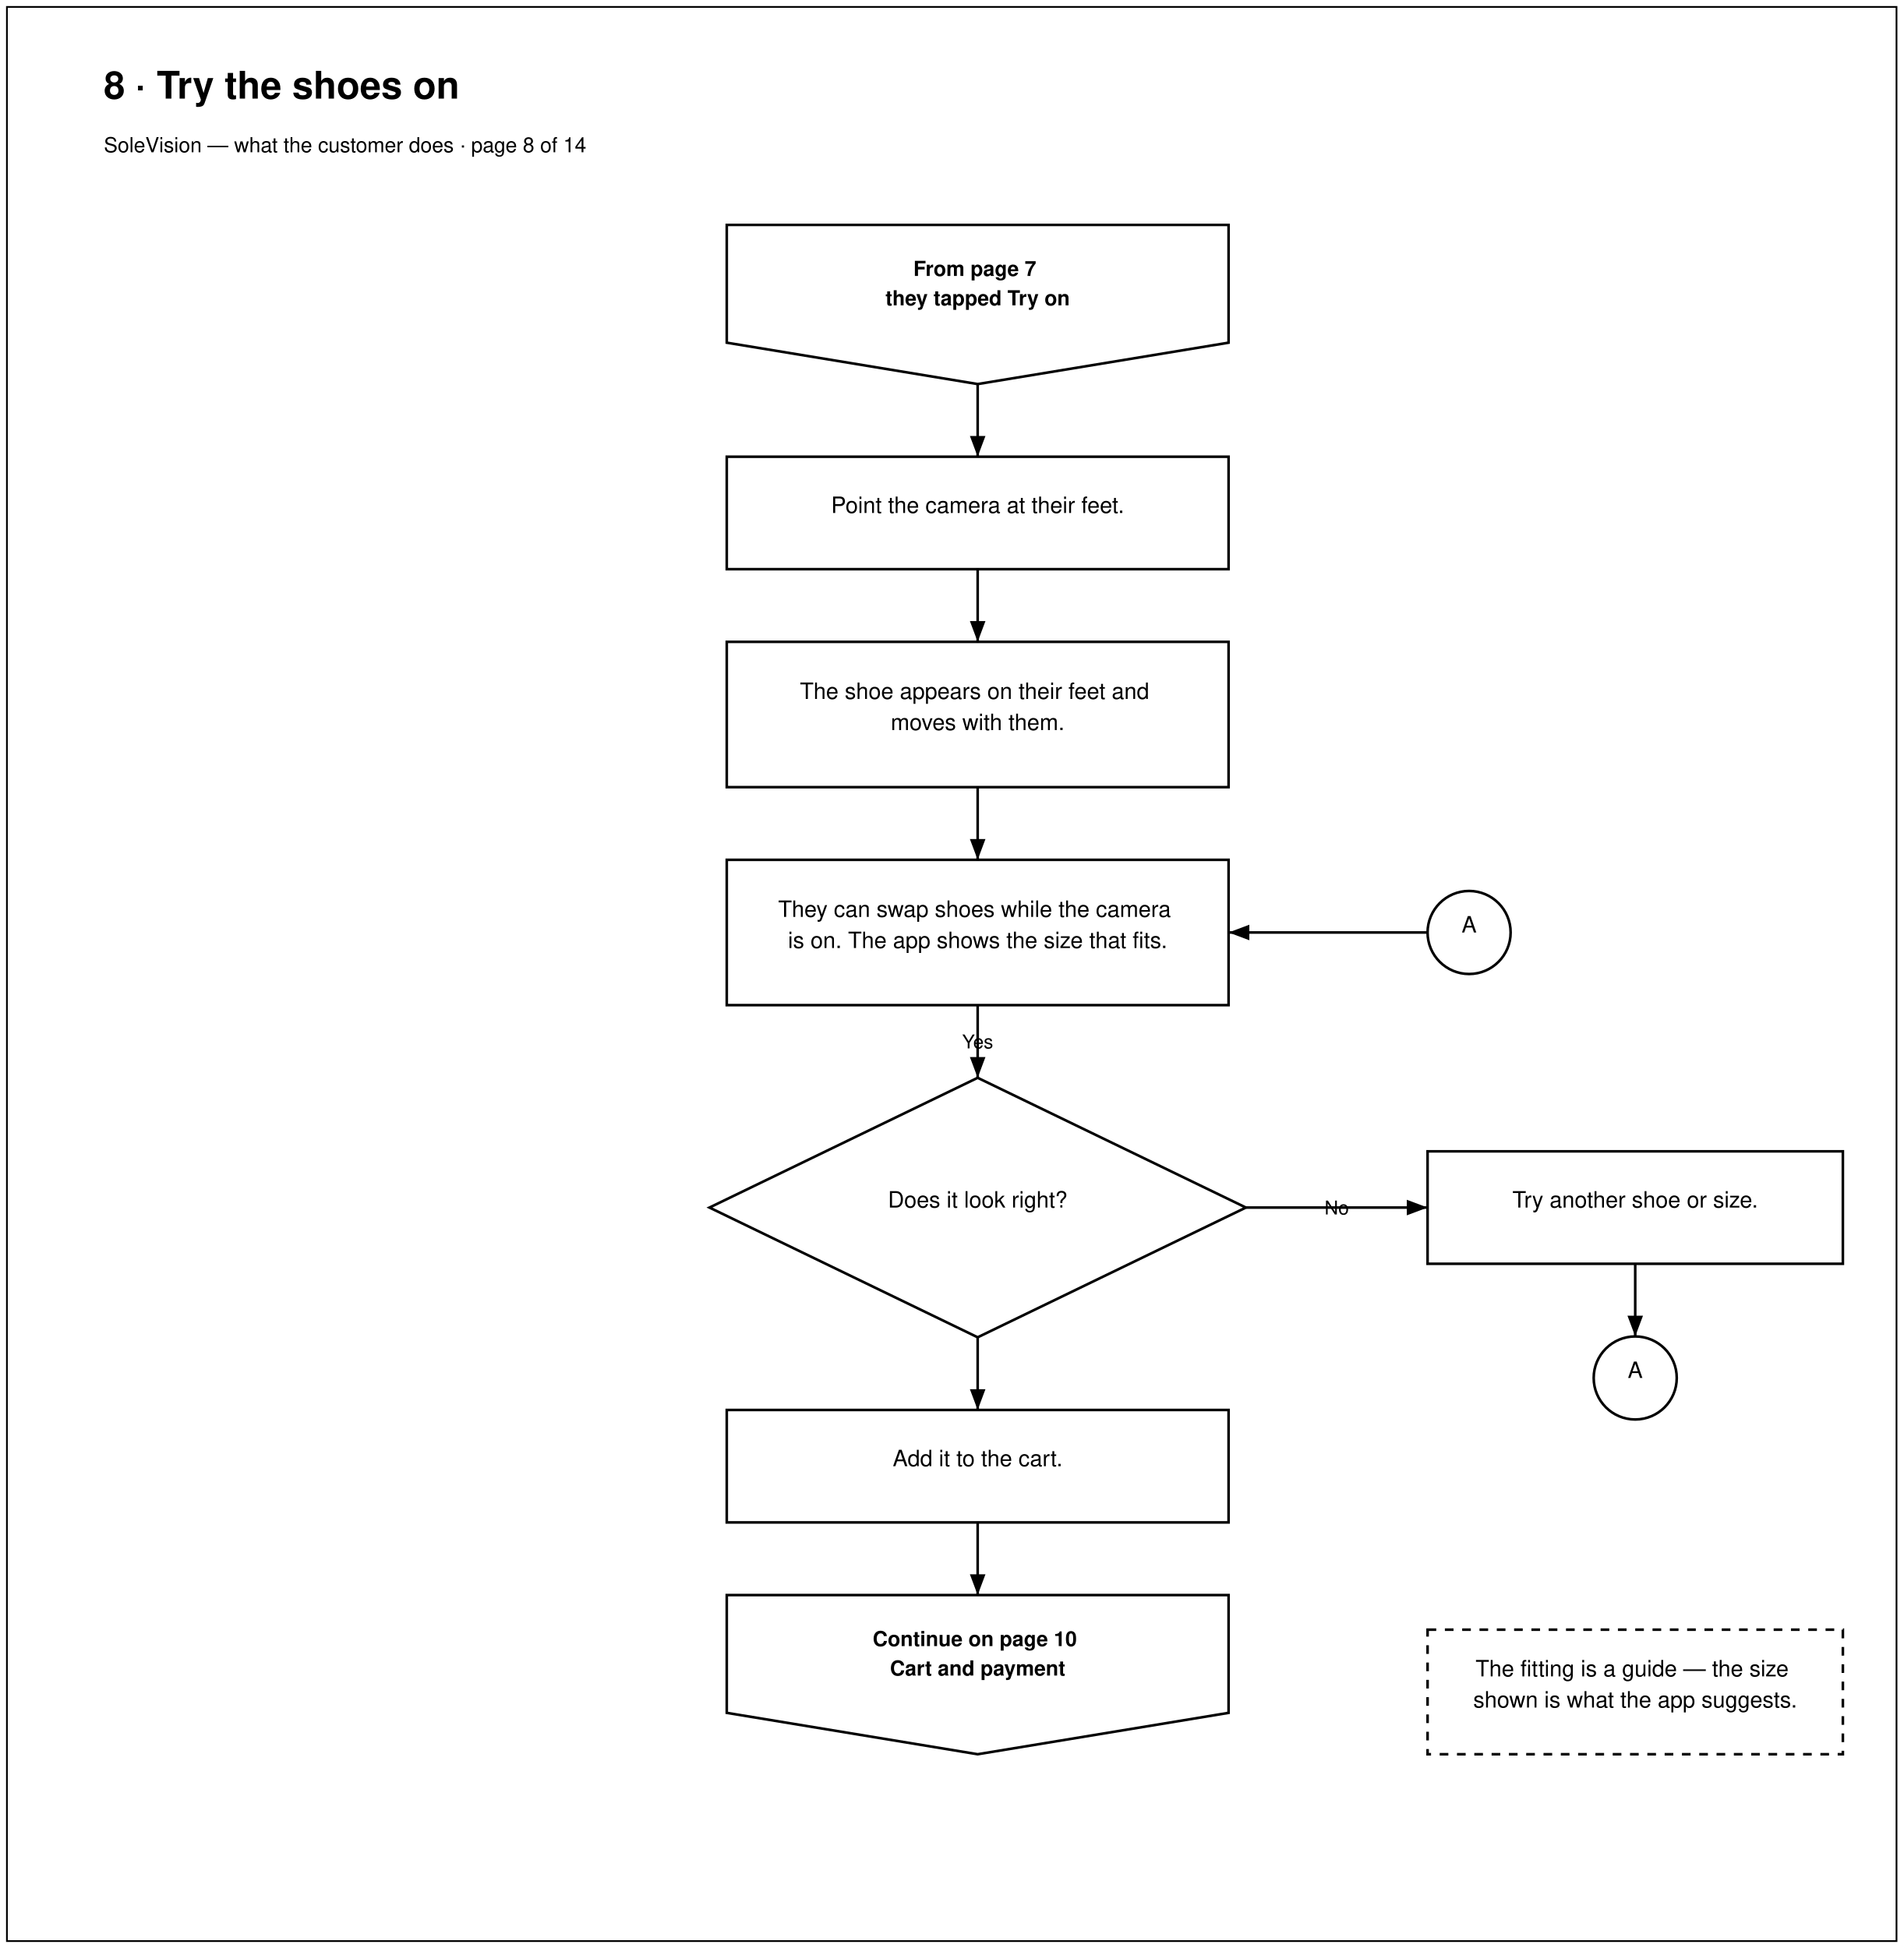
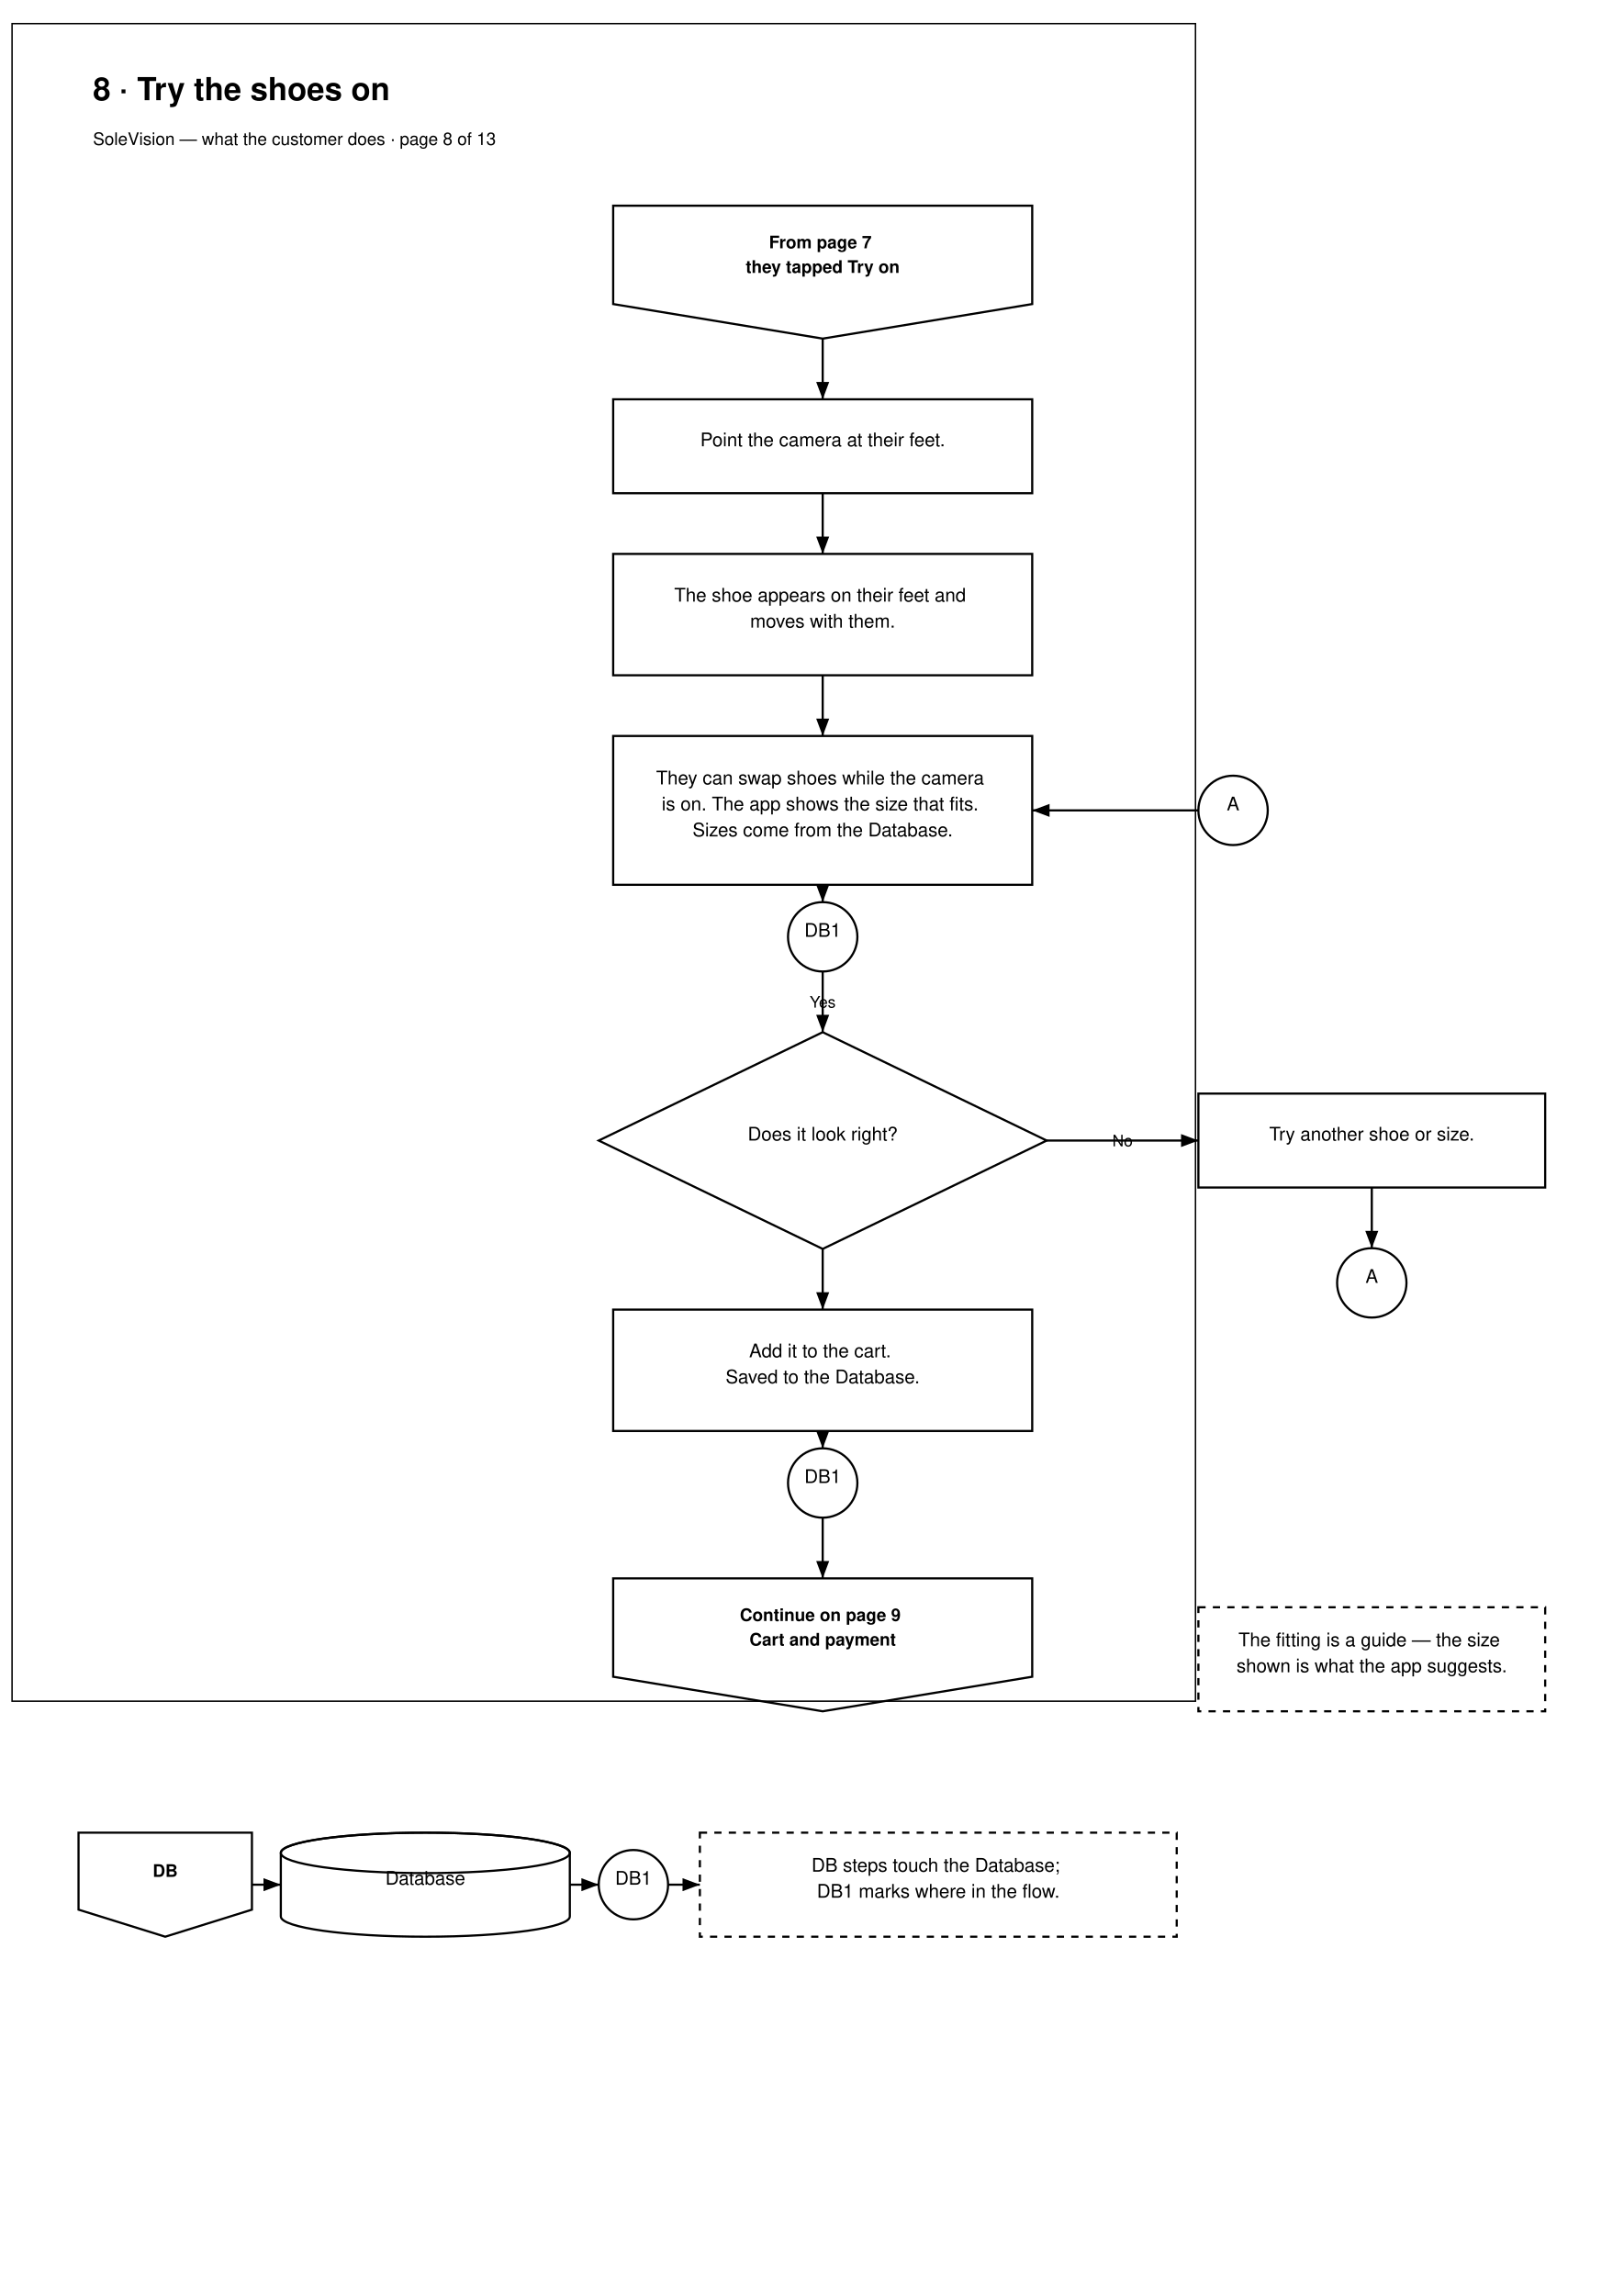
- <svg xmlns="http://www.w3.org/2000/svg" width="1100" height="1126" viewBox="0 0 1100 1126">
-   <defs>
-     <marker id="arrow" markerWidth="10" markerHeight="10" refX="8" refY="3" orient="auto" markerUnits="strokeWidth">
-       <path d="M0,0 L8,3 L0,6 z" fill="#000000" />
-     </marker>
-   </defs>
-   <rect x="4" y="4" width="1092" height="1118" fill="none" stroke="#000000" stroke-width="1" />
-   <text font-family="Helvetica, Arial, sans-serif" font-size="22" font-weight="bold" fill="#000000" text-anchor="start">
-     <tspan x="60" y="57.0">8 · Try the shoes on</tspan>
-   </text>
-   <text font-family="Helvetica, Arial, sans-serif" font-size="12" fill="#000000" text-anchor="start">
-     <tspan x="60" y="88.0">SoleVision — what the customer does · page 8 of 14</tspan>
-   </text>
-   <polyline points="565.0,222.0 565.0,264.0" fill="none" stroke="#000000" stroke-width="1.5" marker-end="url(#arrow)" />
-   <polyline points="565.0,329.0 565.0,371.0" fill="none" stroke="#000000" stroke-width="1.5" marker-end="url(#arrow)" />
-   <polyline points="565.0,455.0 565.0,497.0" fill="none" stroke="#000000" stroke-width="1.5" marker-end="url(#arrow)" />
-   <polyline points="565.0,581.0 565.0,623.0" fill="none" stroke="#000000" stroke-width="1.5" marker-end="url(#arrow)" />
-   <polyline points="720.0,698.0 825.0,698.0" fill="none" stroke="#000000" stroke-width="1.5" marker-end="url(#arrow)" />
-   <polyline points="945.0,730.5 945.0,772.5" fill="none" stroke="#000000" stroke-width="1.5" marker-end="url(#arrow)" />
-   <polyline points="565.0,773.0 565.0,815.0" fill="none" stroke="#000000" stroke-width="1.5" marker-end="url(#arrow)" />
-   <polyline points="565.0,880.0 565.0,922.0" fill="none" stroke="#000000" stroke-width="1.5" marker-end="url(#arrow)" />
-   <polyline points="825.0,539.0 710.0,539.0" fill="none" stroke="#000000" stroke-width="1.5" marker-end="url(#arrow)" />
-   <text font-family="Helvetica, Arial, sans-serif" font-size="11" fill="#000000" text-anchor="middle">
-     <tspan x="565" y="606.0">Yes</tspan>
-   </text>
-   <text font-family="Helvetica, Arial, sans-serif" font-size="11" fill="#000000" text-anchor="middle">
-     <tspan x="772.5" y="702.0">No</tspan>
-   </text>
-   <polygon points="420,130 710,130 710,198.08 565,222 420,198.08" fill="none" stroke="#000000" stroke-width="1.5" />
-   <text font-family="Helvetica, Arial, sans-serif" font-size="12" font-weight="bold" fill="#000000" text-anchor="middle">
-     <tspan x="565" y="159.5">From page 7</tspan>
-     <tspan x="565" y="176.5">they tapped Try on</tspan>
-   </text>
-   <rect x="420" y="264" width="290" height="65" rx="0" fill="none" stroke="#000000" stroke-width="1.5" />
-   <text font-family="Helvetica, Arial, sans-serif" font-size="13" fill="#000000" text-anchor="middle">
-     <tspan x="565" y="296.5">Point the camera at their feet.</tspan>
-   </text>
-   <rect x="420" y="371" width="290" height="84" rx="0" fill="none" stroke="#000000" stroke-width="1.5" />
-   <text font-family="Helvetica, Arial, sans-serif" font-size="13" fill="#000000" text-anchor="middle">
-     <tspan x="565" y="404.0">The shoe appears on their feet and</tspan>
-     <tspan x="565" y="422.0">moves with them.</tspan>
-   </text>
-   <rect x="420" y="497" width="290" height="84" rx="0" fill="none" stroke="#000000" stroke-width="1.5" />
-   <text font-family="Helvetica, Arial, sans-serif" font-size="13" fill="#000000" text-anchor="middle">
-     <tspan x="565" y="530.0">They can swap shoes while the camera</tspan>
-     <tspan x="565" y="548.0">is on. The app shows the size that fits.</tspan>
-   </text>
-   <polygon points="565,623 720,698 565,773 410,698" fill="none" stroke="#000000" stroke-width="1.5" />
-   <text font-family="Helvetica, Arial, sans-serif" font-size="13" fill="#000000" text-anchor="middle">
-     <tspan x="565" y="698.0">Does it look right?</tspan>
-   </text>
-   <rect x="825" y="665.5" width="240" height="65" rx="0" fill="none" stroke="#000000" stroke-width="1.5" />
-   <text font-family="Helvetica, Arial, sans-serif" font-size="13" fill="#000000" text-anchor="middle">
-     <tspan x="945" y="698.0">Try another shoe or size.</tspan>
-   </text>
-   <circle cx="945" cy="796.5" r="24" fill="none" stroke="#000000" stroke-width="1.5" />
-   <text font-family="Helvetica, Arial, sans-serif" font-size="13" fill="#000000" text-anchor="middle">
-     <tspan x="945" y="796.5">A</tspan>
-   </text>
-   <rect x="420" y="815" width="290" height="65" rx="0" fill="none" stroke="#000000" stroke-width="1.5" />
-   <text font-family="Helvetica, Arial, sans-serif" font-size="13" fill="#000000" text-anchor="middle">
-     <tspan x="565" y="847.5">Add it to the cart.</tspan>
-   </text>
-   <polygon points="420,922 710,922 710,990.08 565,1014 420,990.08" fill="none" stroke="#000000" stroke-width="1.5" />
-   <text font-family="Helvetica, Arial, sans-serif" font-size="12" font-weight="bold" fill="#000000" text-anchor="middle">
-     <tspan x="565" y="951.5">Continue on page 10</tspan>
-     <tspan x="565" y="968.5">Cart and payment</tspan>
-   </text>
-   <rect x="825" y="942" width="240" height="72" rx="0" fill="none" stroke="#000000" stroke-width="1.5" stroke-dasharray="5 5" />
-   <text font-family="Helvetica, Arial, sans-serif" font-size="13" fill="#000000" text-anchor="middle">
-     <tspan x="945" y="969.0">The fitting is a guide — the size</tspan>
-     <tspan x="945" y="987.0">shown is what the app suggests.</tspan>
-   </text>
-   <circle cx="849" cy="539" r="24" fill="none" stroke="#000000" stroke-width="1.5" />
-   <text font-family="Helvetica, Arial, sans-serif" font-size="13" fill="#000000" text-anchor="middle">
-     <tspan x="849" y="539.0">A</tspan>
-   </text>
+ <svg xmlns="http://www.w3.org/2000/svg" width="827" height="1169" viewBox="0 0 827 1169">
+   <g transform="translate(40,40) scale(0.736) translate(-50.0,-42.0)">
+     <defs>
+       <marker id="arrow" markerWidth="10" markerHeight="10" refX="8" refY="3" orient="auto" markerUnits="strokeWidth">
+         <path d="M0,0 L8,3 L0,6 z" fill="#000000" />
+       </marker>
+     </defs>
+     <rect x="4" y="4" width="819" height="1161" fill="none" stroke="#000000" stroke-width="1" />
+     <text font-family="Helvetica, Arial, sans-serif" font-size="22" font-weight="bold" fill="#000000" text-anchor="start">
+       <tspan x="60" y="57.0">8 · Try the shoes on</tspan>
+     </text>
+     <text font-family="Helvetica, Arial, sans-serif" font-size="12" fill="#000000" text-anchor="start">
+       <tspan x="60" y="88.0">SoleVision — what the customer does · page 8 of 13</tspan>
+     </text>
+     <polyline points="565.0,222.0 565.0,264.0" fill="none" stroke="#000000" stroke-width="1.5" marker-end="url(#arrow)" />
+     <polyline points="565.0,329.0 565.0,371.0" fill="none" stroke="#000000" stroke-width="1.5" marker-end="url(#arrow)" />
+     <polyline points="565.0,455.0 565.0,497.0" fill="none" stroke="#000000" stroke-width="1.5" marker-end="url(#arrow)" />
+     <polyline points="565.0,600.0 565.0,612.0" fill="none" stroke="#000000" stroke-width="1.5" marker-end="url(#arrow)" />
+     <polyline points="565.0,660.0 565.0,702.0" fill="none" stroke="#000000" stroke-width="1.5" marker-end="url(#arrow)" />
+     <polyline points="720.0,777.0 825.0,777.0" fill="none" stroke="#000000" stroke-width="1.5" marker-end="url(#arrow)" />
+     <polyline points="945.0,809.5 945.0,851.5" fill="none" stroke="#000000" stroke-width="1.5" marker-end="url(#arrow)" />
+     <polyline points="565.0,852.0 565.0,894.0" fill="none" stroke="#000000" stroke-width="1.5" marker-end="url(#arrow)" />
+     <polyline points="565.0,978.0 565.0,990.0" fill="none" stroke="#000000" stroke-width="1.5" marker-end="url(#arrow)" />
+     <polyline points="565.0,1038.0 565.0,1080.0" fill="none" stroke="#000000" stroke-width="1.5" marker-end="url(#arrow)" />
+     <polyline points="170.0,1292.0 190.0,1292.0" fill="none" stroke="#000000" stroke-width="1.5" marker-end="url(#arrow)" />
+     <polyline points="390.0,1292.0 410.0,1292.0" fill="none" stroke="#000000" stroke-width="1.5" marker-end="url(#arrow)" />
+     <polyline points="458.0,1292.0 480.0,1292.0" fill="none" stroke="#000000" stroke-width="1.5" marker-end="url(#arrow)" />
+     <polyline points="825.0,548.5 710.0,548.5" fill="none" stroke="#000000" stroke-width="1.5" marker-end="url(#arrow)" />
+     <text font-family="Helvetica, Arial, sans-serif" font-size="11" fill="#000000" text-anchor="middle">
+       <tspan x="565" y="685.0">Yes</tspan>
+     </text>
+     <text font-family="Helvetica, Arial, sans-serif" font-size="11" fill="#000000" text-anchor="middle">
+       <tspan x="772.5" y="781.0">No</tspan>
+     </text>
+     <polygon points="420,130 710,130 710,198.08 565,222 420,198.08" fill="none" stroke="#000000" stroke-width="1.5" />
+     <text font-family="Helvetica, Arial, sans-serif" font-size="12" font-weight="bold" fill="#000000" text-anchor="middle">
+       <tspan x="565" y="159.5">From page 7</tspan>
+       <tspan x="565" y="176.5">they tapped Try on</tspan>
+     </text>
+     <rect x="420" y="264" width="290" height="65" rx="0" fill="none" stroke="#000000" stroke-width="1.5" />
+     <text font-family="Helvetica, Arial, sans-serif" font-size="13" fill="#000000" text-anchor="middle">
+       <tspan x="565" y="296.5">Point the camera at their feet.</tspan>
+     </text>
+     <rect x="420" y="371" width="290" height="84" rx="0" fill="none" stroke="#000000" stroke-width="1.5" />
+     <text font-family="Helvetica, Arial, sans-serif" font-size="13" fill="#000000" text-anchor="middle">
+       <tspan x="565" y="404.0">The shoe appears on their feet and</tspan>
+       <tspan x="565" y="422.0">moves with them.</tspan>
+     </text>
+     <rect x="420" y="497" width="290" height="103" rx="0" fill="none" stroke="#000000" stroke-width="1.5" />
+     <text font-family="Helvetica, Arial, sans-serif" font-size="13" fill="#000000" text-anchor="middle">
+       <tspan x="565" y="530.5">They can swap shoes while the camera</tspan>
+       <tspan x="565" y="548.5">is on. The app shows the size that fits.</tspan>
+       <tspan x="565" y="566.5">Sizes come from the Database.</tspan>
+     </text>
+     <circle cx="565" cy="636" r="24" fill="none" stroke="#000000" stroke-width="1.5" />
+     <text font-family="Helvetica, Arial, sans-serif" font-size="13" fill="#000000" text-anchor="middle">
+       <tspan x="565" y="636.0">DB1</tspan>
+     </text>
+     <polygon points="565,702 720,777 565,852 410,777" fill="none" stroke="#000000" stroke-width="1.5" />
+     <text font-family="Helvetica, Arial, sans-serif" font-size="13" fill="#000000" text-anchor="middle">
+       <tspan x="565" y="777.0">Does it look right?</tspan>
+     </text>
+     <rect x="825" y="744.5" width="240" height="65" rx="0" fill="none" stroke="#000000" stroke-width="1.5" />
+     <text font-family="Helvetica, Arial, sans-serif" font-size="13" fill="#000000" text-anchor="middle">
+       <tspan x="945" y="777.0">Try another shoe or size.</tspan>
+     </text>
+     <circle cx="945" cy="875.5" r="24" fill="none" stroke="#000000" stroke-width="1.5" />
+     <text font-family="Helvetica, Arial, sans-serif" font-size="13" fill="#000000" text-anchor="middle">
+       <tspan x="945" y="875.5">A</tspan>
+     </text>
+     <rect x="420" y="894" width="290" height="84" rx="0" fill="none" stroke="#000000" stroke-width="1.5" />
+     <text font-family="Helvetica, Arial, sans-serif" font-size="13" fill="#000000" text-anchor="middle">
+       <tspan x="565" y="927.0">Add it to the cart.</tspan>
+       <tspan x="565" y="945.0">Saved to the Database.</tspan>
+     </text>
+     <circle cx="565" cy="1014" r="24" fill="none" stroke="#000000" stroke-width="1.5" />
+     <text font-family="Helvetica, Arial, sans-serif" font-size="13" fill="#000000" text-anchor="middle">
+       <tspan x="565" y="1014.0">DB1</tspan>
+     </text>
+     <polygon points="420,1080 710,1080 710,1148.08 565,1172 420,1148.08" fill="none" stroke="#000000" stroke-width="1.5" />
+     <text font-family="Helvetica, Arial, sans-serif" font-size="12" font-weight="bold" fill="#000000" text-anchor="middle">
+       <tspan x="565" y="1109.5">Continue on page 9</tspan>
+       <tspan x="565" y="1126.5">Cart and payment</tspan>
+     </text>
+     <rect x="825" y="1100" width="240" height="72" rx="0" fill="none" stroke="#000000" stroke-width="1.5" stroke-dasharray="5 5" />
+     <text font-family="Helvetica, Arial, sans-serif" font-size="13" fill="#000000" text-anchor="middle">
+       <tspan x="945" y="1127.0">The fitting is a guide — the size</tspan>
+       <tspan x="945" y="1145.0">shown is what the app suggests.</tspan>
+     </text>
+     <polygon points="50,1256 170,1256 170,1309.28 110,1328 50,1309.28" fill="none" stroke="#000000" stroke-width="1.5" />
+     <text font-family="Helvetica, Arial, sans-serif" font-size="12" font-weight="bold" fill="#000000" text-anchor="middle">
+       <tspan x="110" y="1286.6">DB</tspan>
+     </text>
+     <path d="M190,1270 L190,1314 A100,14 0 0,0 390,1314 L390,1270 A100,14 0 0,0 190,1270 Z" fill="none" stroke="#000000" stroke-width="1.5" />
+     <ellipse cx="290" cy="1270" rx="100" ry="14" fill="none" stroke="#000000" stroke-width="1.5" />
+     <text font-family="Helvetica, Arial, sans-serif" font-size="13" fill="#000000" text-anchor="middle">
+       <tspan x="290" y="1292.0">Database</tspan>
+     </text>
+     <circle cx="434" cy="1292" r="24" fill="none" stroke="#000000" stroke-width="1.5" />
+     <text font-family="Helvetica, Arial, sans-serif" font-size="13" fill="#000000" text-anchor="middle">
+       <tspan x="434" y="1292.0">DB1</tspan>
+     </text>
+     <rect x="480" y="1256" width="330" height="72" rx="0" fill="none" stroke="#000000" stroke-width="1.5" stroke-dasharray="5 5" />
+     <text font-family="Helvetica, Arial, sans-serif" font-size="13" fill="#000000" text-anchor="middle">
+       <tspan x="645" y="1283.0">DB steps touch the Database;</tspan>
+       <tspan x="645" y="1301.0">DB1 marks where in the flow.</tspan>
+     </text>
+     <circle cx="849" cy="548.5" r="24" fill="none" stroke="#000000" stroke-width="1.5" />
+     <text font-family="Helvetica, Arial, sans-serif" font-size="13" fill="#000000" text-anchor="middle">
+       <tspan x="849" y="548.5">A</tspan>
+     </text>
+   </g>
</svg>
